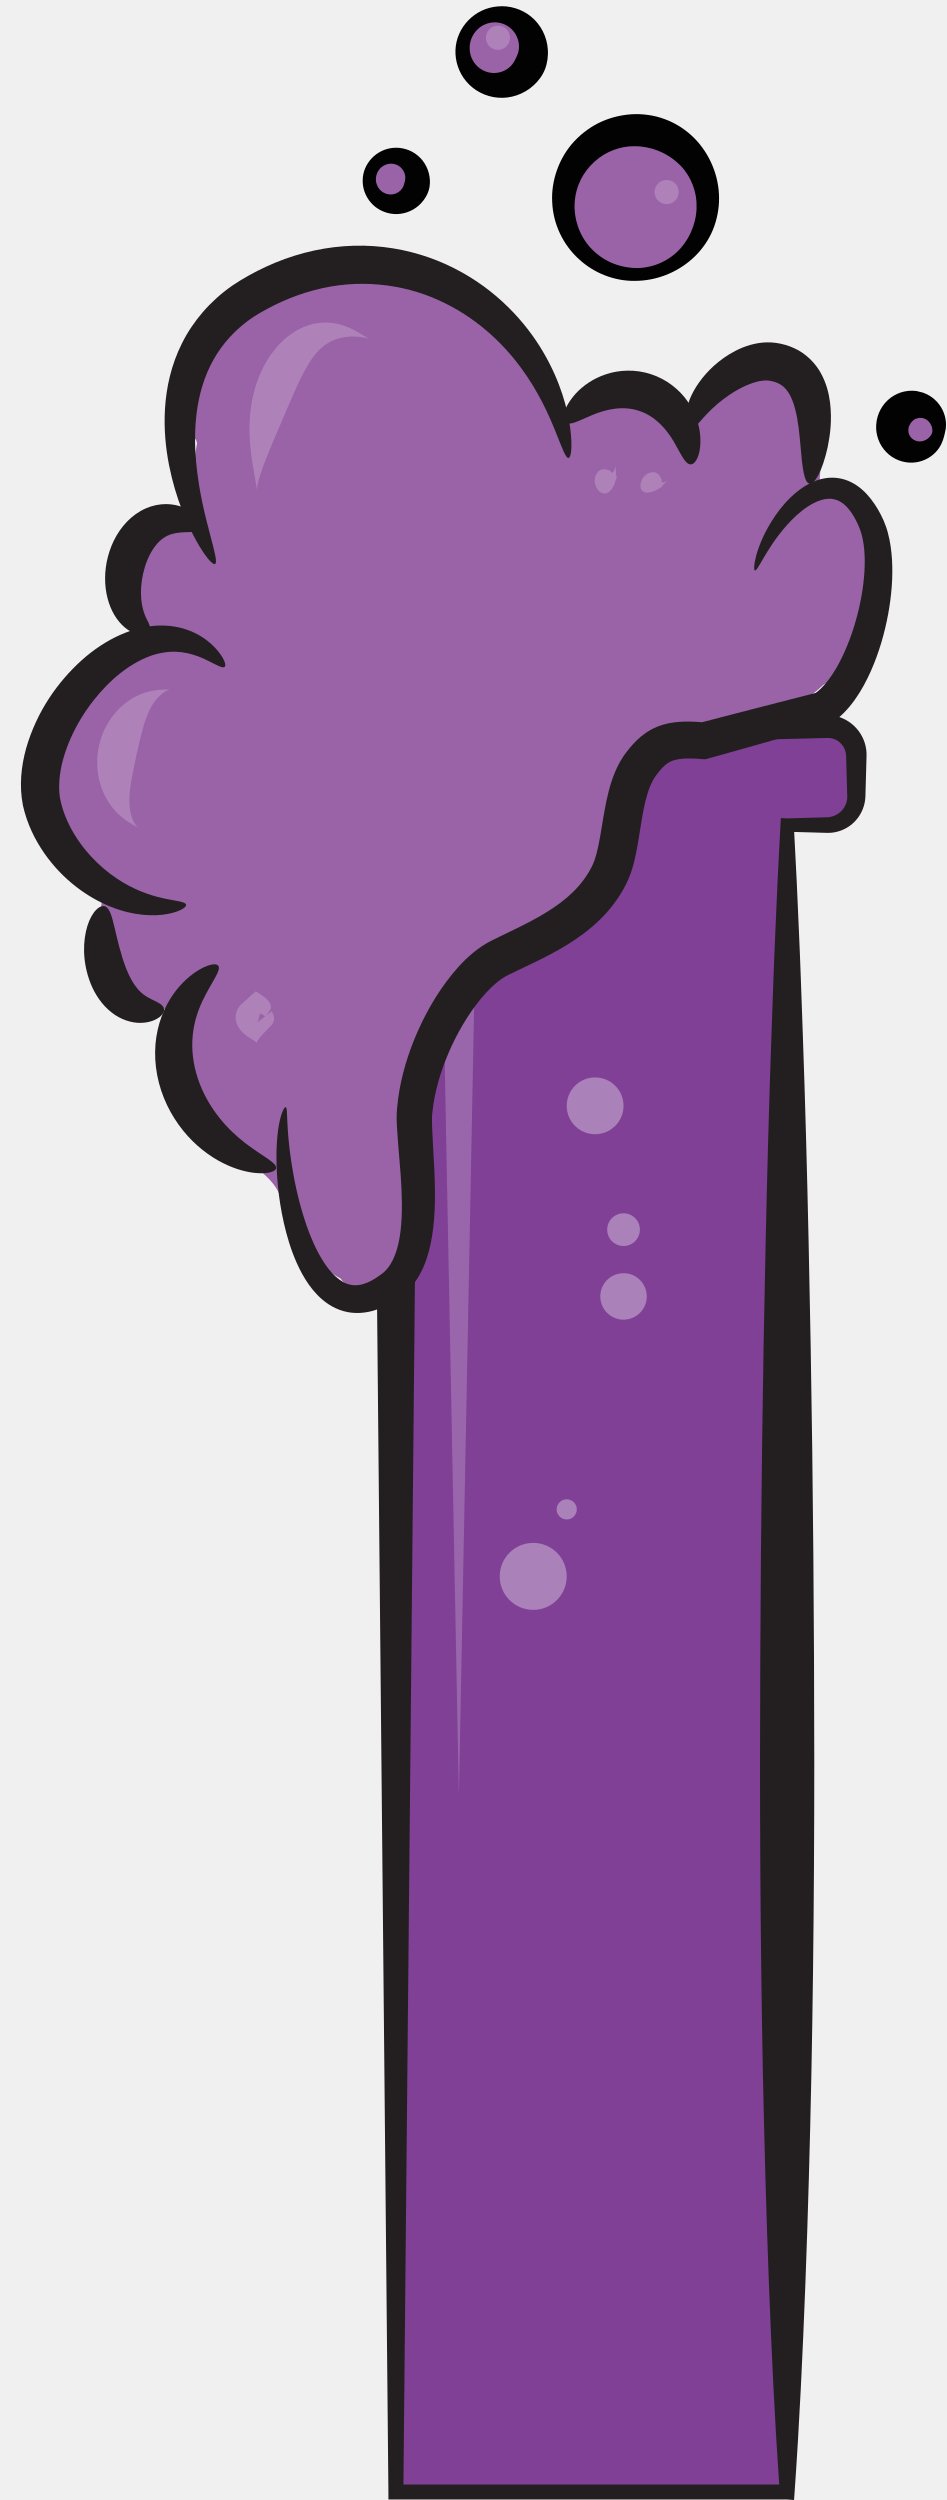
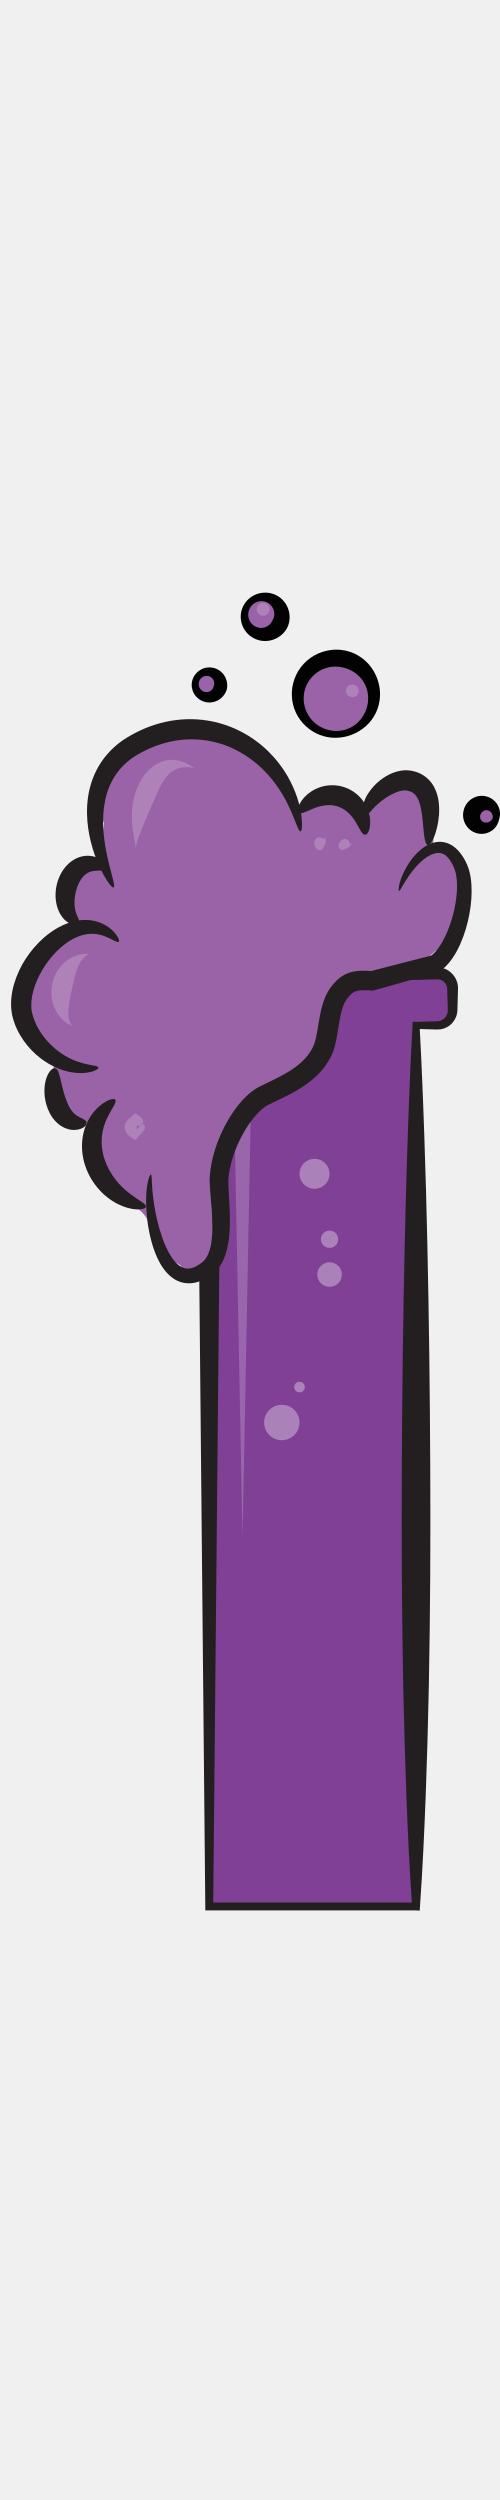
- <svg xmlns="http://www.w3.org/2000/svg" version="1.1" id="Layer_1" x="0px" y="0px" width="147.179px" height="388.947px" viewBox="0 0 147.179 388.947" enable-background="new 0 0 147.179 388.947" xml:space="preserve">
+ <svg xmlns="http://www.w3.org/2000/svg" version="1.1" id="Layer_1" x="0px" y="0px" width="100px" height="500px" viewBox="0 0 147.179 388.947" enable-background="new 0 0 147.179 388.947" xml:space="preserve">
  <g>
    <g>
      <path fill="#804096" d="M55.361,113.021h73.334c2.502,0,4.531,2.029,4.531,4.534v6.274c0,2.504-2.029,4.534-4.531,4.534h-6.232    v259.345H61.592V128.364h-6.23c-2.502,0-4.533-2.03-4.533-4.534v-6.274C50.828,115.051,52.859,113.021,55.361,113.021z" />
      <rect x="62.219" y="156.089" fill="#804096" width="59.619" height="217.083" />
      <path fill="#231F20" d="M134.766,116.606c-0.094-0.701-0.312-1.39-0.641-2.021c-0.658-1.265-1.764-2.296-3.098-2.859    c-0.674-0.285-1.369-0.445-2.125-0.486l-1.609-0.044l-3.129-0.08l-6.254-0.163l-12.51-0.322l-50.039-1.198    c-1.986-0.028-4.012,0.725-5.5,2.066c-1.506,1.328-2.49,3.243-2.682,5.283l-0.031,0.452l-0.008,0.209l-0.004,0.513l-0.006,0.835    l-0.004,1.67l-0.002,3.344c-0.004,0.962,0.174,2.011,0.535,2.952c0.361,0.949,0.898,1.829,1.574,2.58    c1.342,1.507,3.275,2.491,5.299,2.686l0.463,0.033l0.23,0.007l0.512,0.002l0.836-0.002l1.412-0.012l2.443,255.655v0.001v1.161    h1.162h60.871l1.076,0.078l0.088-1.238c0.764-10.807,1.258-21.614,1.676-32.419c0.41-10.806,0.705-21.611,0.93-32.419    c0.426-21.611,0.521-43.223,0.412-64.835c-0.094-21.611-0.357-43.224-0.84-64.836c-0.234-10.805-0.523-21.611-0.908-32.417    c-0.199-5.403-0.363-10.807-0.613-16.209c-0.209-5.046-0.445-10.093-0.725-15.14l5.17,0.146c1.32,0.027,2.664-0.428,3.709-1.269    c1.047-0.835,1.807-2.052,2.08-3.391c0.037-0.168,0.061-0.333,0.084-0.508l0.025-0.284l0.014-0.203l0.023-0.819l0.045-1.564    l0.086-3.126l0.023-0.783C134.826,117.336,134.812,116.944,134.766,116.606z M131.812,124.039l-0.004,0.104    c-0.008,0.085-0.014,0.18-0.027,0.268c-0.1,0.715-0.465,1.397-1.018,1.899c-0.553,0.501-1.281,0.805-2.049,0.838l-6.248,0.176    h-0.004l-0.977-0.056l-0.062,1.097c-0.305,5.403-0.557,10.805-0.779,16.209c-0.25,5.402-0.414,10.806-0.613,16.209    c-0.385,10.805-0.674,21.612-0.91,32.417c-0.482,21.612-0.744,43.226-0.838,64.836c-0.109,21.613-0.014,43.225,0.412,64.835    c0.225,10.808,0.52,21.613,0.932,32.419c0.4,10.418,0.881,20.836,1.6,31.255H62.766l2.467-258.181l0.035-3.606l-3.676-0.035    h-0.004l-3.344-0.047l-2.973-0.02c-0.195-0.023-0.381-0.119-0.525-0.275c-0.072-0.075-0.123-0.166-0.158-0.257    c-0.035-0.103-0.053-0.167-0.055-0.318l-0.014-6.348c0.014-0.182,0.098-0.395,0.246-0.56c0.158-0.167,0.352-0.266,0.596-0.29    l50.039-1.2l12.51-0.322l6.254-0.16l3.129-0.081l1.518-0.035c0.283-0.004,0.625,0.046,0.92,0.152    c0.604,0.207,1.145,0.646,1.488,1.212c0.172,0.284,0.295,0.595,0.361,0.924c0.033,0.177,0.049,0.308,0.059,0.532l0.021,0.783    l0.088,3.126l0.043,1.564l0.021,0.746V124.039z" />
      <circle opacity="0.34" fill="#FFFFFF" cx="92.588" cy="172.042" r="4.42" />
      <circle opacity="0.34" fill="#FFFFFF" cx="88.169" cy="234.828" r="1.569" />
      <circle opacity="0.34" fill="#FFFFFF" cx="97.009" cy="191.308" r="2.544" />
      <g opacity="0.2">
        <polygon fill="#FFFFFF" points="74.391,123.959 71.391,279.436 68.391,123.959    " />
      </g>
      <circle opacity="0.34" fill="#FFFFFF" cx="82.957" cy="245.251" r="5.211" />
      <circle opacity="0.34" fill="#FFFFFF" cx="97.008" cy="201.697" r="3.615" />
    </g>
    <g>
      <path fill="#9A63A8" d="M134.848,81.452c-0.287-1.004-1.078-1.725-2-2.031c-0.346-0.474-0.863-0.857-1.588-1.061    c-0.881-1.074-2.135-1.261-3.209-0.874c-0.254-0.066-0.508-0.13-0.762-0.191c0.752-6.528,0.57-13.188-2.744-19.059    c-1.289-2.284-4.371-1.7-5.355,0.419c-3.979-3.895-9.316,0.709-11.855,3.974c-0.469,0.602-0.695,1.242-0.744,1.862    c-1.502-1.325-3.193-2.027-5.506-2.528c-4.789-1.038-10.086-0.547-14.041,2.173c-0.803-3.311-2.689-6.243-5.467-8.507    c-0.404-0.33-0.883-0.536-1.383-0.637c-0.217-0.417-0.42-0.839-0.648-1.255c-0.613-1.115-1.523-1.551-2.426-1.522    c-4.156-6.334-9.594-11.37-17.463-8.856c-0.098,0.031-0.184,0.071-0.275,0.109c-9.271-1.858-21.572,1.002-25.053,9.356    c-4.121,3.605-6.738,8.705-4.766,14.225c0.201,0.564,0.535,1.027,0.941,1.382c0.047,0.167,0.1,0.333,0.152,0.5    c-0.705,3.627-0.619,8.375,0.604,12.023c-0.107,0.176-0.215,0.352-0.324,0.526c-2.025-0.196-4.295,0.647-5.994,1.681    c-0.725,0.44-1.148,1.087-1.328,1.785c-3.604,3.15-3.689,8.914,0.221,12.927c0.031,0.032,0.064,0.057,0.098,0.088    c-1.008,1.124-2.031,2.234-3.078,3.322c-1.902,1.979-3.77,3.955-5.494,6.021c-0.857-0.162-1.779,0.05-2.525,0.827    c-1.779,1.853-2.77,4.089-3.25,6.479c-0.422,1.236-0.76,2.511-1.021,3.844c-0.15,0.762-0.057,1.421,0.188,1.969    c-0.074,0.164-0.137,0.34-0.188,0.531c-0.906,3.378,0.275,6.046,2.334,8.235c-0.656,0.848-0.838,1.982-0.033,3.077    c0.916,1.243,4.141,3.389,5.953,5.302c-0.361,0.339-0.631,0.798-0.754,1.386c-0.65,3.109-0.533,5.665,0.312,7.906    c-1.266,4.126-0.334,9.128,4.318,10.408c1.293,0.355,2.574,0.06,3.809-0.311c0.322-0.096,0.619-0.155,0.9-0.186    c1.613,1.968,2.803,4.174,3.877,6.462c-0.381,2.598,0.672,5.798,2.588,8.151c-1.176,7.754,11.59,9.213,12.088,16.367    c0.078,1.136,0.816,2.141,1.766,2.666c1.623,3.562,3.898,6.743,7.273,8.497c0.49,0.781,1.336,1.337,2.461,1.337h2    c1.627,0,2.67-1.294,2.9-2.674c0.955-0.233,1.771-0.884,1.992-2.028c0.438-2.272,0.596-4.482,0.607-6.798    c0.002-0.492-0.117-0.922-0.309-1.299c-0.178-8.426-1.186-17.539,1.674-25.135c0.342-0.389,0.523-0.87,0.57-1.385    c0.527-1.163,1.156-2.285,1.908-3.358c0.129-0.176,0.254-0.355,0.387-0.528c0.061-0.081,0.125-0.162,0.188-0.243    c0.383-0.486,0.779-0.965,1.203-1.43c0.064-0.072,0.107-0.147,0.164-0.221c1.77-1.489,5.143-2.225,7.229-3.257    c2.152-1.065,4.031-2.857,5.85-4.401c6.932-5.884,11.973-12.554,14.369-21.375c0.701-2.586,1.174-5.243,2.576-7.563    c1.947-3.225,6.943-4.218,10.289-4.97c6.998-1.577,13.926-2.064,19.008-7.02c0.143-0.062,0.279-0.132,0.408-0.223    c1.162-0.831,1.641-1.554,1.865-2.73c1.215-0.381,2.121-1.552,2.121-2.86c0-0.334-0.068-0.649-0.17-0.948    c0.686-1.308,1.211-2.762,1.572-4.302C135.789,91.318,136.311,86.592,134.848,81.452z" />
      <g>
        <path fill="#231F20" d="M117.455,88.75c-0.189-0.053-0.199-0.888,0.215-2.388c0.422-1.492,1.252-3.656,2.949-6.138     c0.859-1.232,1.932-2.554,3.441-3.769c0.758-0.6,1.633-1.177,2.697-1.6c1.055-0.421,2.35-0.676,3.709-0.461     c1.357,0.199,2.658,0.885,3.658,1.775c1.014,0.892,1.793,1.953,2.453,3.065c0.629,1.061,1.248,2.401,1.578,3.742     c0.352,1.339,0.537,2.704,0.621,4.086c0.162,2.763-0.07,5.601-0.6,8.496c-0.539,2.892-1.369,5.85-2.674,8.818     c-0.662,1.481-1.436,2.969-2.463,4.424c-0.512,0.727-1.094,1.444-1.779,2.133c-0.348,0.344-0.723,0.679-1.133,1l-0.404,0.293     l-0.467,0.312c-0.148,0.123-0.326,0.176-0.51,0.221l-0.539,0.154l-9.502,2.699L113.779,117l-2.508,0.703l-0.695,0.195     c-0.414,0.085-0.816,0.308-1.248,0.206l-0.916-0.067l-0.59-0.026c-1.576-0.056-2.91,0.104-3.703,0.58     c-0.424,0.237-0.844,0.593-1.305,1.112c-0.227,0.258-0.459,0.551-0.691,0.867c-0.113,0.156-0.227,0.299-0.297,0.421     c-0.07,0.114-0.148,0.239-0.23,0.396c-0.648,1.178-1.096,2.73-1.439,4.414c-0.344,1.692-0.588,3.524-0.922,5.471     c-0.361,1.938-0.717,4.062-1.844,6.311c-1.023,2.037-2.408,3.872-4,5.437c-3.203,3.141-6.955,5.107-10.424,6.794l-2.561,1.224     l-1.229,0.598c-0.227,0.112-0.357,0.177-0.494,0.254c-0.141,0.08-0.285,0.165-0.43,0.261c-1.174,0.762-2.346,1.92-3.391,3.172     c-2.098,2.54-3.797,5.505-5.09,8.515c-1.287,3.017-2.176,6.133-2.492,9.135c-0.168,1.232-0.016,2.957,0.053,4.548l0.264,4.89     c0.129,3.267,0.146,6.522-0.354,9.771c-0.256,1.622-0.646,3.251-1.322,4.837c-0.664,1.576-1.674,3.132-3.076,4.319     c-0.344,0.293-0.734,0.573-1.064,0.782c-0.295,0.194-0.619,0.407-0.977,0.61c-0.695,0.401-1.438,0.755-2.232,1.027     c-1.57,0.555-3.449,0.714-5.137,0.224c-1.693-0.474-3.037-1.466-4.045-2.502c-1.018-1.049-1.76-2.173-2.375-3.28     c-1.215-2.222-1.938-4.4-2.488-6.439c-1.07-4.089-1.41-7.664-1.502-10.583c-0.078-2.921,0.148-5.196,0.477-6.715     c0.328-1.526,0.76-2.265,0.953-2.209c0.205,0.056,0.182,0.842,0.252,2.313c0.066,1.471,0.219,3.642,0.645,6.405     c0.434,2.753,1.102,6.129,2.381,9.804c0.648,1.824,1.457,3.736,2.568,5.482c1.088,1.729,2.611,3.302,4.203,3.619     c0.787,0.169,1.627,0.079,2.555-0.293c0.459-0.185,0.932-0.434,1.402-0.737c0.23-0.145,0.473-0.32,0.746-0.518     c0.244-0.17,0.408-0.305,0.588-0.471c1.41-1.285,2.215-3.676,2.523-6.365c0.318-2.701,0.229-5.68,0.012-8.788l-0.393-4.81     c-0.066-0.829-0.133-1.672-0.18-2.547c-0.023-0.448-0.043-0.862-0.051-1.366c-0.012-0.562,0.039-1.063,0.068-1.511     c0.312-3.719,1.291-7.34,2.711-10.838c1.439-3.492,3.295-6.887,5.838-10.041c1.291-1.568,2.732-3.094,4.676-4.4     c0.242-0.162,0.498-0.319,0.764-0.47c0.27-0.154,0.559-0.301,0.75-0.397l1.299-0.644l2.541-1.233     c3.318-1.622,6.455-3.358,8.826-5.7c1.182-1.162,2.15-2.462,2.857-3.856c0.633-1.19,0.996-2.877,1.318-4.651     c0.318-1.786,0.58-3.685,0.996-5.647c0.426-1.958,0.973-4.022,2.107-6.062c0.137-0.247,0.297-0.513,0.475-0.784     c0.172-0.268,0.344-0.484,0.5-0.694c0.314-0.416,0.652-0.835,1.033-1.253c0.75-0.832,1.711-1.687,2.875-2.311     c1.16-0.633,2.424-0.96,3.549-1.104c1.139-0.148,2.176-0.141,3.164-0.098l0.729,0.045l0.359,0.028     c0.053,0.004,0.025,0.004,0.041,0.005c0.012,0.004,0.021,0.001,0.033,0.001l0.57-0.148l2.521-0.657l4.957-1.284l9.525-2.443     c0.023-0.006,0.051-0.002,0.07-0.016l0.031-0.014c0,0,0.006-0.002,0.078-0.053c0.221-0.161,0.443-0.346,0.662-0.549     c0.438-0.413,0.865-0.894,1.262-1.421c0.799-1.053,1.49-2.258,2.094-3.493c1.205-2.482,2.064-5.108,2.656-7.661     c0.586-2.558,0.906-5.075,0.893-7.411c-0.006-1.166-0.102-2.287-0.307-3.311c-0.195-1.033-0.525-1.878-0.998-2.833     c-0.898-1.811-2.1-3.101-3.375-3.377c-1.281-0.343-2.842,0.239-4.117,1.076c-1.295,0.842-2.381,1.89-3.283,2.895     c-1.805,2.031-2.926,3.9-3.672,5.164C118.041,88.103,117.664,88.811,117.455,88.75z" />
      </g>
      <g>
        <path fill="#231F20" d="M42.955,181.75c-0.068,0.4-0.721,0.712-1.9,0.776c-1.172,0.06-2.879-0.146-4.857-0.907     c-1.971-0.755-4.203-2.078-6.229-4.085c-2.021-1.996-3.834-4.678-4.891-7.866c-1.061-3.181-1.205-6.536-0.553-9.414     c0.631-2.893,2.008-5.237,3.432-6.839c1.432-1.616,2.881-2.547,3.953-3.016c1.084-0.462,1.805-0.476,2.045-0.15     c0.533,0.697-1.066,2.537-2.488,5.55c-0.701,1.507-1.307,3.319-1.49,5.369c-0.195,2.042,0.039,4.322,0.799,6.614     c0.76,2.292,1.953,4.344,3.285,6.035c1.336,1.698,2.809,3.034,4.154,4.071C40.916,179.951,43.1,180.894,42.955,181.75z" />
      </g>
      <g>
        <path fill="#231F20" d="M16.43,141.045c0.711,0.422,0.969,1.544,1.402,3.298c0.418,1.737,0.936,4.172,1.828,6.417     c0.445,1.115,0.941,2.021,1.432,2.682c0.49,0.666,0.988,1.133,1.592,1.527c1.209,0.778,2.641,1.112,2.826,1.936     c0.098,0.396-0.105,0.87-0.68,1.325c-0.572,0.439-1.545,0.881-2.928,0.908c-1.365,0.041-3.141-0.488-4.582-1.655     c-1.457-1.148-2.543-2.77-3.23-4.492c-1.354-3.473-1.176-6.713-0.49-8.953c0.354-1.121,0.863-2.001,1.398-2.523     C15.537,140.984,16.07,140.853,16.43,141.045z" />
      </g>
      <g>
        <path fill="#231F20" d="M34.955,103.75c-0.32,0.293-1.273-0.311-2.883-1.095c-1.6-0.775-3.949-1.61-6.748-1.108     c-2.787,0.455-5.988,2.279-8.826,5.2c-2.822,2.898-5.391,6.863-6.641,11.253c-0.619,2.166-0.812,4.384-0.52,6.182     c0.365,1.93,1.186,3.892,2.203,5.571c2.057,3.411,4.9,5.925,7.541,7.501c2.658,1.6,5.137,2.276,6.908,2.622     c1.777,0.345,2.879,0.45,2.965,0.875c0.084,0.381-0.891,1.078-2.959,1.461c-2.045,0.375-5.23,0.283-8.768-1.142     c-3.514-1.406-7.363-4.088-10.312-8.287c-1.463-2.111-2.688-4.547-3.344-7.458c-0.604-3.073-0.287-6.08,0.506-8.944     c1.652-5.708,4.902-10.285,8.613-13.643c3.707-3.341,8.205-5.413,12.314-5.42c2.035-0.025,3.871,0.458,5.289,1.151     c1.428,0.691,2.459,1.553,3.184,2.323C34.914,102.358,35.244,103.495,34.955,103.75z" />
      </g>
      <g>
        <path fill="#231F20" d="M31.455,82.25c-0.219,0.361-0.752,0.477-1.482,0.517c-0.727,0.039-1.67,0.002-2.59,0.167     c-0.934,0.16-1.736,0.521-2.469,1.186c-0.736,0.662-1.469,1.727-2.016,3.08c-0.543,1.352-0.842,2.801-0.934,4.085     c-0.094,1.293,0.021,2.411,0.234,3.3c0.207,0.899,0.545,1.599,0.852,2.193c0.303,0.591,0.543,1.075,0.404,1.472     c-0.131,0.379-0.658,0.657-1.59,0.54c-0.91-0.108-2.24-0.734-3.314-2.042c-2.209-2.614-3.002-7.327-1.215-11.796     c0.896-2.227,2.453-4.256,4.531-5.445c1.027-0.591,2.154-0.944,3.209-1.043c1.055-0.112,2.018,0.027,2.816,0.258     c1.604,0.482,2.572,1.295,3.113,1.951C31.547,81.342,31.664,81.905,31.455,82.25z" />
      </g>
      <g>
        <path fill="#231F20" d="M88.455,71.25c-0.426,0.062-0.969-1.455-2-4.045c-1.041-2.573-2.633-6.254-5.498-10.115     c-2.842-3.837-7.061-7.843-12.693-10.373c-5.584-2.559-12.566-3.417-19.412-1.564c-1.709,0.45-3.365,1.047-4.951,1.755     c-0.793,0.354-1.568,0.738-2.326,1.144c-0.744,0.399-1.537,0.856-2.158,1.261c-2.641,1.768-4.779,4.088-6.201,6.644     c-1.439,2.562-2.229,5.363-2.594,8.081c-0.363,2.724-0.326,5.364-0.115,7.773c0.439,4.837,1.502,8.751,2.207,11.467     c0.727,2.718,1.123,4.281,0.742,4.472c-0.357,0.181-1.469-1.035-2.904-3.593c-1.41-2.56-3.186-6.474-4.242-11.738     c-0.518-2.628-0.836-5.603-0.641-8.852c0.199-3.235,0.945-6.783,2.66-10.192c1.705-3.416,4.385-6.55,7.795-8.93     c0.902-0.616,1.709-1.092,2.598-1.593c0.877-0.49,1.783-0.953,2.713-1.38c1.863-0.856,3.832-1.579,5.883-2.12     c4.102-1.092,8.332-1.384,12.326-0.922c3.998,0.454,7.744,1.645,11.012,3.303c6.582,3.326,11.123,8.379,13.844,13.019     c2.75,4.681,3.824,8.95,4.217,11.865C89.092,69.558,88.848,71.197,88.455,71.25z" />
      </g>
      <g>
        <path fill="#231F20" d="M107.455,72.25c-0.854,0.004-1.486-1.588-2.602-3.492c-1.098-1.909-2.881-4.019-5.424-4.833     c-2.525-0.866-5.213-0.227-7.264,0.641c-2.057,0.858-3.545,1.715-4.211,1.184c-0.623-0.472-0.352-2.355,1.697-4.602     c1.029-1.091,2.557-2.233,4.604-2.914c2.023-0.686,4.598-0.832,7.059-0.005c2.467,0.805,4.443,2.452,5.662,4.214     c1.24,1.77,1.783,3.61,1.945,5.112C109.201,70.608,108.232,72.27,107.455,72.25z" />
      </g>
      <g>
        <path fill="#231F20" d="M125.955,75.25c-0.844-0.118-1.143-2.48-1.42-5.958c-0.158-1.724-0.33-3.762-0.834-5.69     c-0.252-0.955-0.602-1.863-1.051-2.549c-0.455-0.694-0.947-1.131-1.623-1.444c-0.338-0.159-0.736-0.276-1.17-0.358     c-0.23-0.04-0.34-0.052-0.52-0.06c-0.176-0.008-0.371-0.001-0.574,0.019c-0.816,0.071-1.76,0.367-2.641,0.753     c-1.787,0.783-3.35,1.904-4.551,2.925c-1.205,1.034-2.059,1.995-2.668,2.705c-0.619,0.703-1.023,1.194-1.449,1.159     c-0.396-0.026-0.791-0.68-0.766-1.901c0.02-1.211,0.51-2.907,1.613-4.667c1.113-1.749,2.777-3.606,5.215-5.097     c1.225-0.731,2.648-1.396,4.414-1.695c0.439-0.074,0.902-0.122,1.387-0.129c0.484-0.014,1.043,0.029,1.475,0.093     c0.893,0.137,1.822,0.378,2.738,0.801c1.854,0.821,3.367,2.376,4.199,3.938c0.859,1.573,1.223,3.115,1.406,4.505     c0.338,2.794,0.014,5.103-0.369,6.982C127.932,73.321,126.748,75.363,125.955,75.25z" />
      </g>
      <g opacity="0.2">
        <path fill="#FFFFFF" d="M39.955,76.25c0.006,0-0.025-0.491-0.188-1.396c-0.15-0.904-0.428-2.227-0.65-3.898     c-0.221-1.668-0.4-3.688-0.24-5.937c0.156-2.244,0.635-4.73,1.771-7.221c1.125-2.471,2.873-4.744,5.139-6.157     c1.121-0.705,2.35-1.167,3.514-1.35c1.166-0.184,2.248-0.112,3.154,0.088c1.824,0.408,2.996,1.176,3.789,1.64     c0.783,0.494,1.205,0.739,1.205,0.739c0.008-0.007-0.453-0.216-1.35-0.335c-0.881-0.119-2.23-0.142-3.615,0.289     c-0.688,0.217-1.363,0.547-1.967,0.992c-0.607,0.444-1.148,0.996-1.65,1.643c-0.998,1.296-1.873,2.996-2.764,4.949     c-0.885,1.952-1.717,3.946-2.518,5.813c-0.793,1.869-1.551,3.615-2.143,5.119c-0.592,1.504-1.027,2.763-1.246,3.644     C39.969,75.753,39.951,76.251,39.955,76.25z" />
      </g>
      <g opacity="0.2">
        <path fill="#FFFFFF" d="M21.455,128.75c0,0-0.072-0.058-0.227-0.145l-0.699-0.391c-0.299-0.184-0.701-0.397-1.117-0.723     c-0.418-0.322-0.914-0.711-1.383-1.227c-0.945-1.018-1.895-2.49-2.422-4.289c-0.537-1.792-0.668-3.887-0.197-5.975     c0.461-2.088,1.471-3.948,2.744-5.346c1.27-1.406,2.793-2.32,4.109-2.79c0.656-0.245,1.279-0.36,1.799-0.45     c0.521-0.094,0.975-0.098,1.324-0.119c0.354-0.018,0.623-0.012,0.801-0.021c0.178-0.007,0.268-0.024,0.268-0.024     c0.004,0-0.375,0.069-0.938,0.453c-0.285,0.177-0.598,0.457-0.922,0.788c-0.328,0.328-0.635,0.768-0.93,1.236     c-0.59,0.953-1.029,2.154-1.398,3.435c-0.367,1.29-0.674,2.679-1,4.137c-0.318,1.459-0.625,2.862-0.852,4.201     c-0.225,1.336-0.359,2.622-0.275,3.75c0.049,0.558,0.115,1.089,0.25,1.534c0.133,0.445,0.281,0.836,0.445,1.128     C21.154,128.516,21.459,128.752,21.455,128.75z" />
      </g>
      <g opacity="0.2">
        <path fill="#FFFFFF" d="M39.955,162.25c0.006-0.002-0.043-0.104-0.279-0.259c-0.107-0.081-0.25-0.178-0.443-0.292     c-0.178-0.116-0.455-0.241-0.666-0.409c-0.217-0.165-0.516-0.351-0.725-0.581c-0.211-0.229-0.496-0.486-0.666-0.782     c-0.389-0.586-0.584-1.316-0.492-2.021c0.092-0.709,0.455-1.301,0.943-1.738l2.133-1.911l0.195,0.093     c0.244,0.117,0.494,0.314,0.783,0.502c0.275,0.206,0.654,0.398,1.023,0.871c0.18,0.227,0.311,0.505,0.35,0.726     c0.043,0.224,0.021,0.388-0.012,0.511c-0.096,0.25-0.225,0.381-0.314,0.509c-0.383,0.486-0.348,0.799-0.33,0.781     c0.025-0.02-0.203-0.147-0.791-0.498c-0.145-0.08-0.32-0.182-0.494-0.179c-0.018,0.002-0.035,0.002-0.053,0.007     c-0.025,0.011,0.01-0.002,0.057-0.019l0.119-0.05c0.113-0.044,0.203-0.091,0.254-0.123c0.104-0.062,0.094-0.083,0.051-0.021     c-0.043,0.061-0.123,0.208-0.203,0.468c-0.037,0.123-0.08,0.281-0.117,0.462l-0.076,0.408c-0.037,0.144-0.133,0.327-0.246,0.444     l2.328-1.818c0.256,0.494,0.398,0.938,0.352,1.33c-0.047,0.392-0.285,0.718-0.639,1.088c-0.15,0.182-0.398,0.379-0.568,0.573     c-0.16,0.194-0.406,0.4-0.562,0.593c-0.152,0.189-0.369,0.386-0.49,0.552c-0.131,0.167-0.227,0.312-0.287,0.428     C39.945,162.135,39.947,162.252,39.955,162.25z" />
      </g>
      <g opacity="0.2">
        <path fill="#FFFFFF" d="M94.955,73.25c-0.004-0.007-0.01,0.038,0.111,0.193c0.053,0.069,0.133,0.162,0.27,0.257     c0.113,0.076,0.045,0.029,0.018,0.017l-0.078-0.04c-0.064-0.023-0.09-0.034-0.133-0.035c-0.014-0.003-0.021,0.003,0.008-0.008     c0.057-0.016,0.223-0.138,0.357-0.369c0.141-0.227,0.232-0.505,0.303-0.757c0.021-0.075,0.08-0.412,0.025-0.064     c-0.027,0.18-0.045,0.453-0.039,0.638c0.004,0.18,0.008,0.435,0.027,0.584c0.02,0.164,0.041,0.285,0.061,0.371     c0.041,0.195,0.07,0.22,0.07,0.22c-0.002-0.014-0.025,0.011-0.082,0.201l-0.115,0.365c-0.049,0.148-0.121,0.392-0.205,0.563     c-0.08,0.178-0.193,0.439-0.318,0.601c-0.123,0.17-0.285,0.402-0.463,0.521c-0.172,0.148-0.383,0.235-0.6,0.263     c-0.227,0.021-0.453-0.015-0.709-0.17c-0.234-0.141-0.484-0.397-0.656-0.734c-0.184-0.34-0.305-0.789-0.275-1.234     c-0.006-0.458,0.223-0.872,0.43-1.148c0.207-0.268,0.533-0.408,0.76-0.451c0.223-0.073,0.486-0.011,0.646,0.02     c0.172,0.035,0.291,0.085,0.377,0.117C94.928,73.252,94.959,73.257,94.955,73.25z" />
      </g>
      <g opacity="0.2">
        <path fill="#FFFFFF" d="M102.955,74.75c0.002-0.007-0.025,0.02-0.035,0.215c-0.002,0.043-0.004,0.094,0,0.155     c-0.002,0.035,0.029,0.199,0.018,0.132c-0.006-0.043-0.027-0.098-0.035-0.128c-0.033-0.084-0.082-0.107-0.043-0.084     c0.037,0.021,0.182,0.042,0.363-0.005c0.184-0.043,0.369-0.136,0.531-0.228l0.219-0.143l0.047-0.035     c0.004-0.003,0.023-0.018,0.016-0.012l-0.07,0.052l-0.242,0.205c-0.133,0.119-0.314,0.294-0.414,0.407     c-0.109,0.122-0.186,0.216-0.238,0.286c-0.117,0.155-0.119,0.188-0.119,0.188c0.008-0.01-0.021-0.005-0.186,0.102l-0.322,0.194     c-0.133,0.077-0.35,0.208-0.521,0.28c-0.176,0.078-0.432,0.195-0.625,0.231c-0.199,0.046-0.469,0.109-0.67,0.083     c-0.217-0.002-0.422-0.075-0.586-0.192c-0.168-0.128-0.295-0.296-0.361-0.568c-0.062-0.247-0.057-0.586,0.061-0.927     c0.109-0.354,0.338-0.737,0.668-1.018c0.311-0.312,0.756-0.43,1.086-0.469c0.326-0.034,0.643,0.106,0.822,0.239     c0.197,0.112,0.328,0.343,0.41,0.479c0.086,0.149,0.127,0.27,0.158,0.354C102.943,74.732,102.953,74.757,102.955,74.75z" />
      </g>
      <g>
        <circle fill="#9A63A8" cx="98.884" cy="31.474" r="11.224" />
        <path fill="#020202" d="M111.855,31.518c-0.078,1.598-0.492,3.345-1.207,4.83c-0.721,1.508-1.744,2.845-2.963,3.929     c-2.432,2.179-5.604,3.39-8.803,3.421c-3.201,0.073-6.434-1.169-8.83-3.393c-2.42-2.214-3.998-5.382-4.143-8.875     c-0.182-3.302,1.053-6.908,3.457-9.472c1.205-1.281,2.666-2.351,4.301-3.071c0.818-0.357,1.674-0.635,2.551-0.824     c0.438-0.094,0.879-0.167,1.324-0.222l0.67-0.062l0.734-0.028l0.551,0.011l0.723,0.049c0.457,0.046,0.895,0.108,1.34,0.193     c0.883,0.176,1.742,0.46,2.566,0.813c1.645,0.723,3.115,1.801,4.301,3.11c2.365,2.632,3.6,6.152,3.43,9.545L111.855,31.518z      M108.357,31.474c-0.143-2.494-1.33-4.814-3.146-6.327c-0.893-0.769-1.91-1.357-2.979-1.758     c-0.533-0.209-1.088-0.354-1.646-0.462c-0.275-0.056-0.566-0.099-0.84-0.129l-0.375-0.032L98.82,22.75     c-2.168-0.064-4.561,0.79-6.293,2.368c-1.775,1.581-2.963,3.815-3.119,6.4c-0.172,2.394,0.674,5.068,2.434,6.998     c0.883,0.96,1.957,1.769,3.168,2.311c1.213,0.54,2.527,0.835,3.873,0.871c2.689,0.06,5.357-1.152,7.07-3.153     c0.859-0.994,1.502-2.146,1.906-3.354c0.414-1.229,0.576-2.42,0.498-3.761V31.474z" />
      </g>
      <g>
        <circle fill="#9A63A8" cx="77.471" cy="7.75" r="5.5" />
        <path fill="#020202" d="M85.232,7.808l0.016,0.27l-0.006,0.431c-0.014,0.266-0.031,0.514-0.07,0.771     c-0.074,0.51-0.197,1.018-0.387,1.501c-0.381,0.97-1.016,1.825-1.779,2.505c-1.508,1.391-3.592,2.078-5.535,1.909     c-1.951-0.151-3.754-1.123-4.924-2.521c-1.186-1.397-1.758-3.197-1.686-4.923c0.143-3.5,3.002-6.506,6.641-6.755     c1.697-0.163,3.66,0.373,5.127,1.598c1.494,1.202,2.49,3.125,2.605,5.158L85.232,7.808z M80.707,7.75     c0.127-0.853-0.062-1.791-0.617-2.62c-0.562-0.824-1.463-1.476-2.65-1.625c-1.051-0.149-2.318,0.233-3.148,1.066     c-0.846,0.824-1.316,2.021-1.213,3.179c0.061,1.159,0.676,2.222,1.537,2.855c0.861,0.65,1.922,0.866,2.855,0.701     c0.941-0.155,1.719-0.656,2.242-1.314c0.254-0.336,0.436-0.7,0.607-1.062c0.086-0.182,0.172-0.366,0.236-0.563l0.088-0.296     l0.033-0.108l0.029-0.27V7.75z" />
      </g>
      <g>
        <circle fill="#9A63A8" cx="61.205" cy="28" r="3.75" />
        <path fill="#020202" d="M66.879,28.098l0.006,0.369c-0.01,0.192-0.035,0.43-0.062,0.643c-0.068,0.381-0.182,0.733-0.338,1.078     c-0.32,0.679-0.777,1.281-1.322,1.771c-1.092,0.979-2.578,1.453-3.957,1.329c-1.373-0.108-2.674-0.79-3.512-1.776     c-0.857-0.978-1.307-2.264-1.266-3.511c0.029-2.53,2.125-4.799,4.777-4.997c1.291-0.115,2.721,0.292,3.793,1.203     c1.086,0.896,1.805,2.309,1.883,3.794L66.879,28.098z M63.029,28c0.084-0.481-0.004-1.021-0.314-1.509     c-0.314-0.485-0.836-0.885-1.51-0.994c-0.662-0.117-1.391,0.095-1.928,0.575c-0.533,0.494-0.824,1.202-0.795,1.928     c0.033,0.72,0.391,1.385,0.93,1.793c0.549,0.409,1.199,0.535,1.793,0.42c0.586-0.117,1.053-0.449,1.346-0.867     c0.148-0.205,0.248-0.436,0.303-0.663c0.027-0.112,0.057-0.231,0.088-0.329c0.008-0.03,0.025-0.035,0.045-0.085l0.045-0.367     L63.029,28z" />
      </g>
      <g>
        <circle fill="#9A63A8" cx="142.456" cy="66.622" r="3.628" />
        <path fill="#020202" d="M147.145,66.676c-0.205,1.079-0.48,2.374-1.289,3.346c-0.781,0.99-2.008,1.725-3.398,1.911     c-1.373,0.198-2.949-0.21-4.129-1.183c-0.584-0.493-1.088-1.109-1.443-1.819c-0.17-0.358-0.312-0.732-0.41-1.121     c-0.043-0.195-0.084-0.392-0.115-0.589l-0.031-0.298l-0.012-0.15l-0.006-0.074l-0.002-0.038v-0.018l0.002-0.147l0.002-0.356     c0.014-0.209,0.043-0.477,0.08-0.711c0.08-0.414,0.191-0.794,0.342-1.175c0.311-0.752,0.779-1.434,1.367-1.984     c0.588-0.549,1.293-0.967,2.047-1.214c0.379-0.118,0.766-0.204,1.154-0.242c0.195-0.013,0.389-0.025,0.58-0.028l0.684,0.043     l0.352,0.087c0.193,0.041,0.428,0.098,0.635,0.156c0.365,0.126,0.693,0.281,1.012,0.464c0.627,0.373,1.16,0.859,1.566,1.412     c0.82,1.102,1.16,2.454,1.016,3.676L147.145,66.676z M145.023,66.622c-0.141-0.68-0.58-1.216-1.111-1.455     c-0.266-0.119-0.537-0.17-0.787-0.162c-0.123,0.006-0.252,0.025-0.35,0.053c-0.029,0.024-0.027,0.04-0.07,0.051l-0.359,0.05     c0.219,0.007,0.061,0.002,0.107,0.005l-0.002,0l-0.004,0.003l-0.01,0.005l-0.018,0.011l-0.035,0.019l-0.068,0.037l-0.123,0.077     c-0.076,0.06-0.145,0.11-0.207,0.168c-0.123,0.117-0.223,0.237-0.307,0.359c-0.084,0.123-0.152,0.245-0.207,0.371     c-0.025,0.059-0.051,0.135-0.068,0.185c0,0-0.008-0.033-0.025-0.007l-0.033,0.355c0.006-0.255,0.002-0.07,0.004-0.126v0.002     v0.003v0.007l-0.002,0.014l-0.004,0.027l-0.012,0.058c-0.002,0.039-0.002,0.075-0.01,0.114c0,0.076-0.006,0.157,0.002,0.241     c0.006,0.168,0.041,0.356,0.129,0.535c0.16,0.378,0.471,0.75,1.002,0.942c0.514,0.191,1.172,0.146,1.732-0.214     c0.271-0.183,0.521-0.425,0.705-0.722c0.086-0.149,0.146-0.32,0.162-0.487v-0.217l-0.031-0.358V66.622z" />
      </g>
      <circle opacity="0.2" fill="#FFFFFF" cx="103.713" cy="29.875" r="1.875" />
      <circle opacity="0.2" fill="#FFFFFF" cx="77.471" cy="5.875" r="1.875" />
    </g>
  </g>
</svg>
